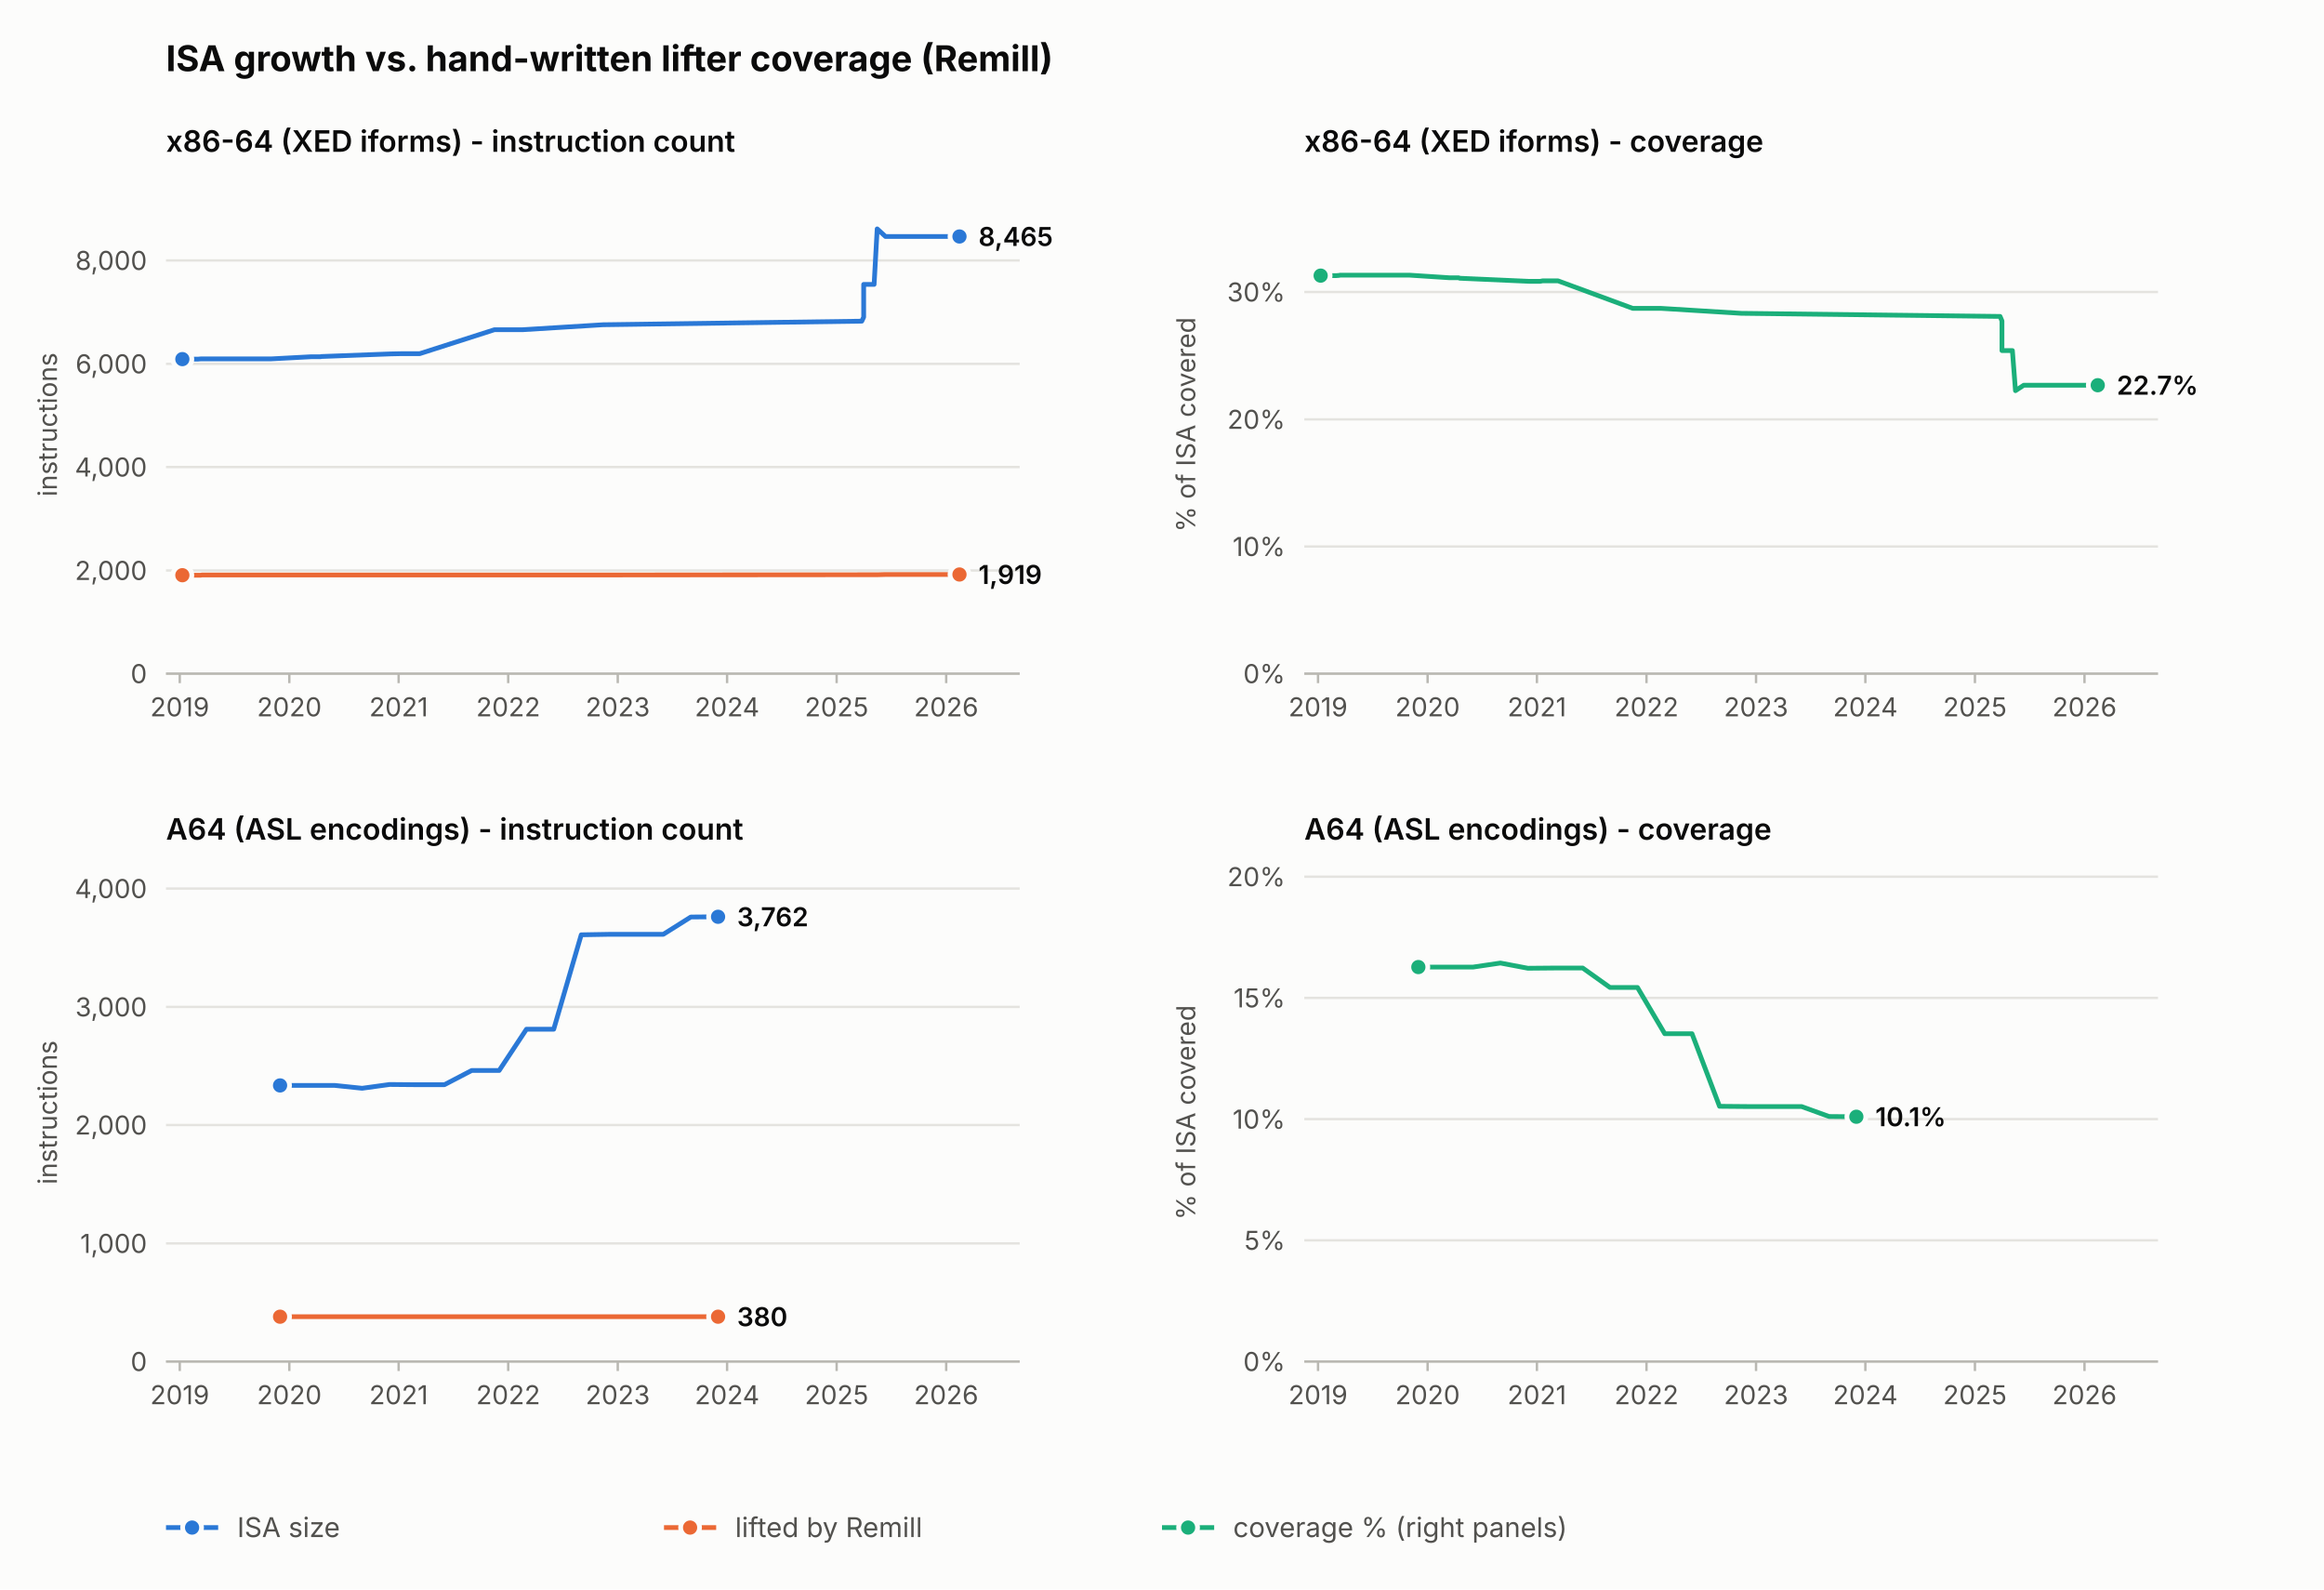
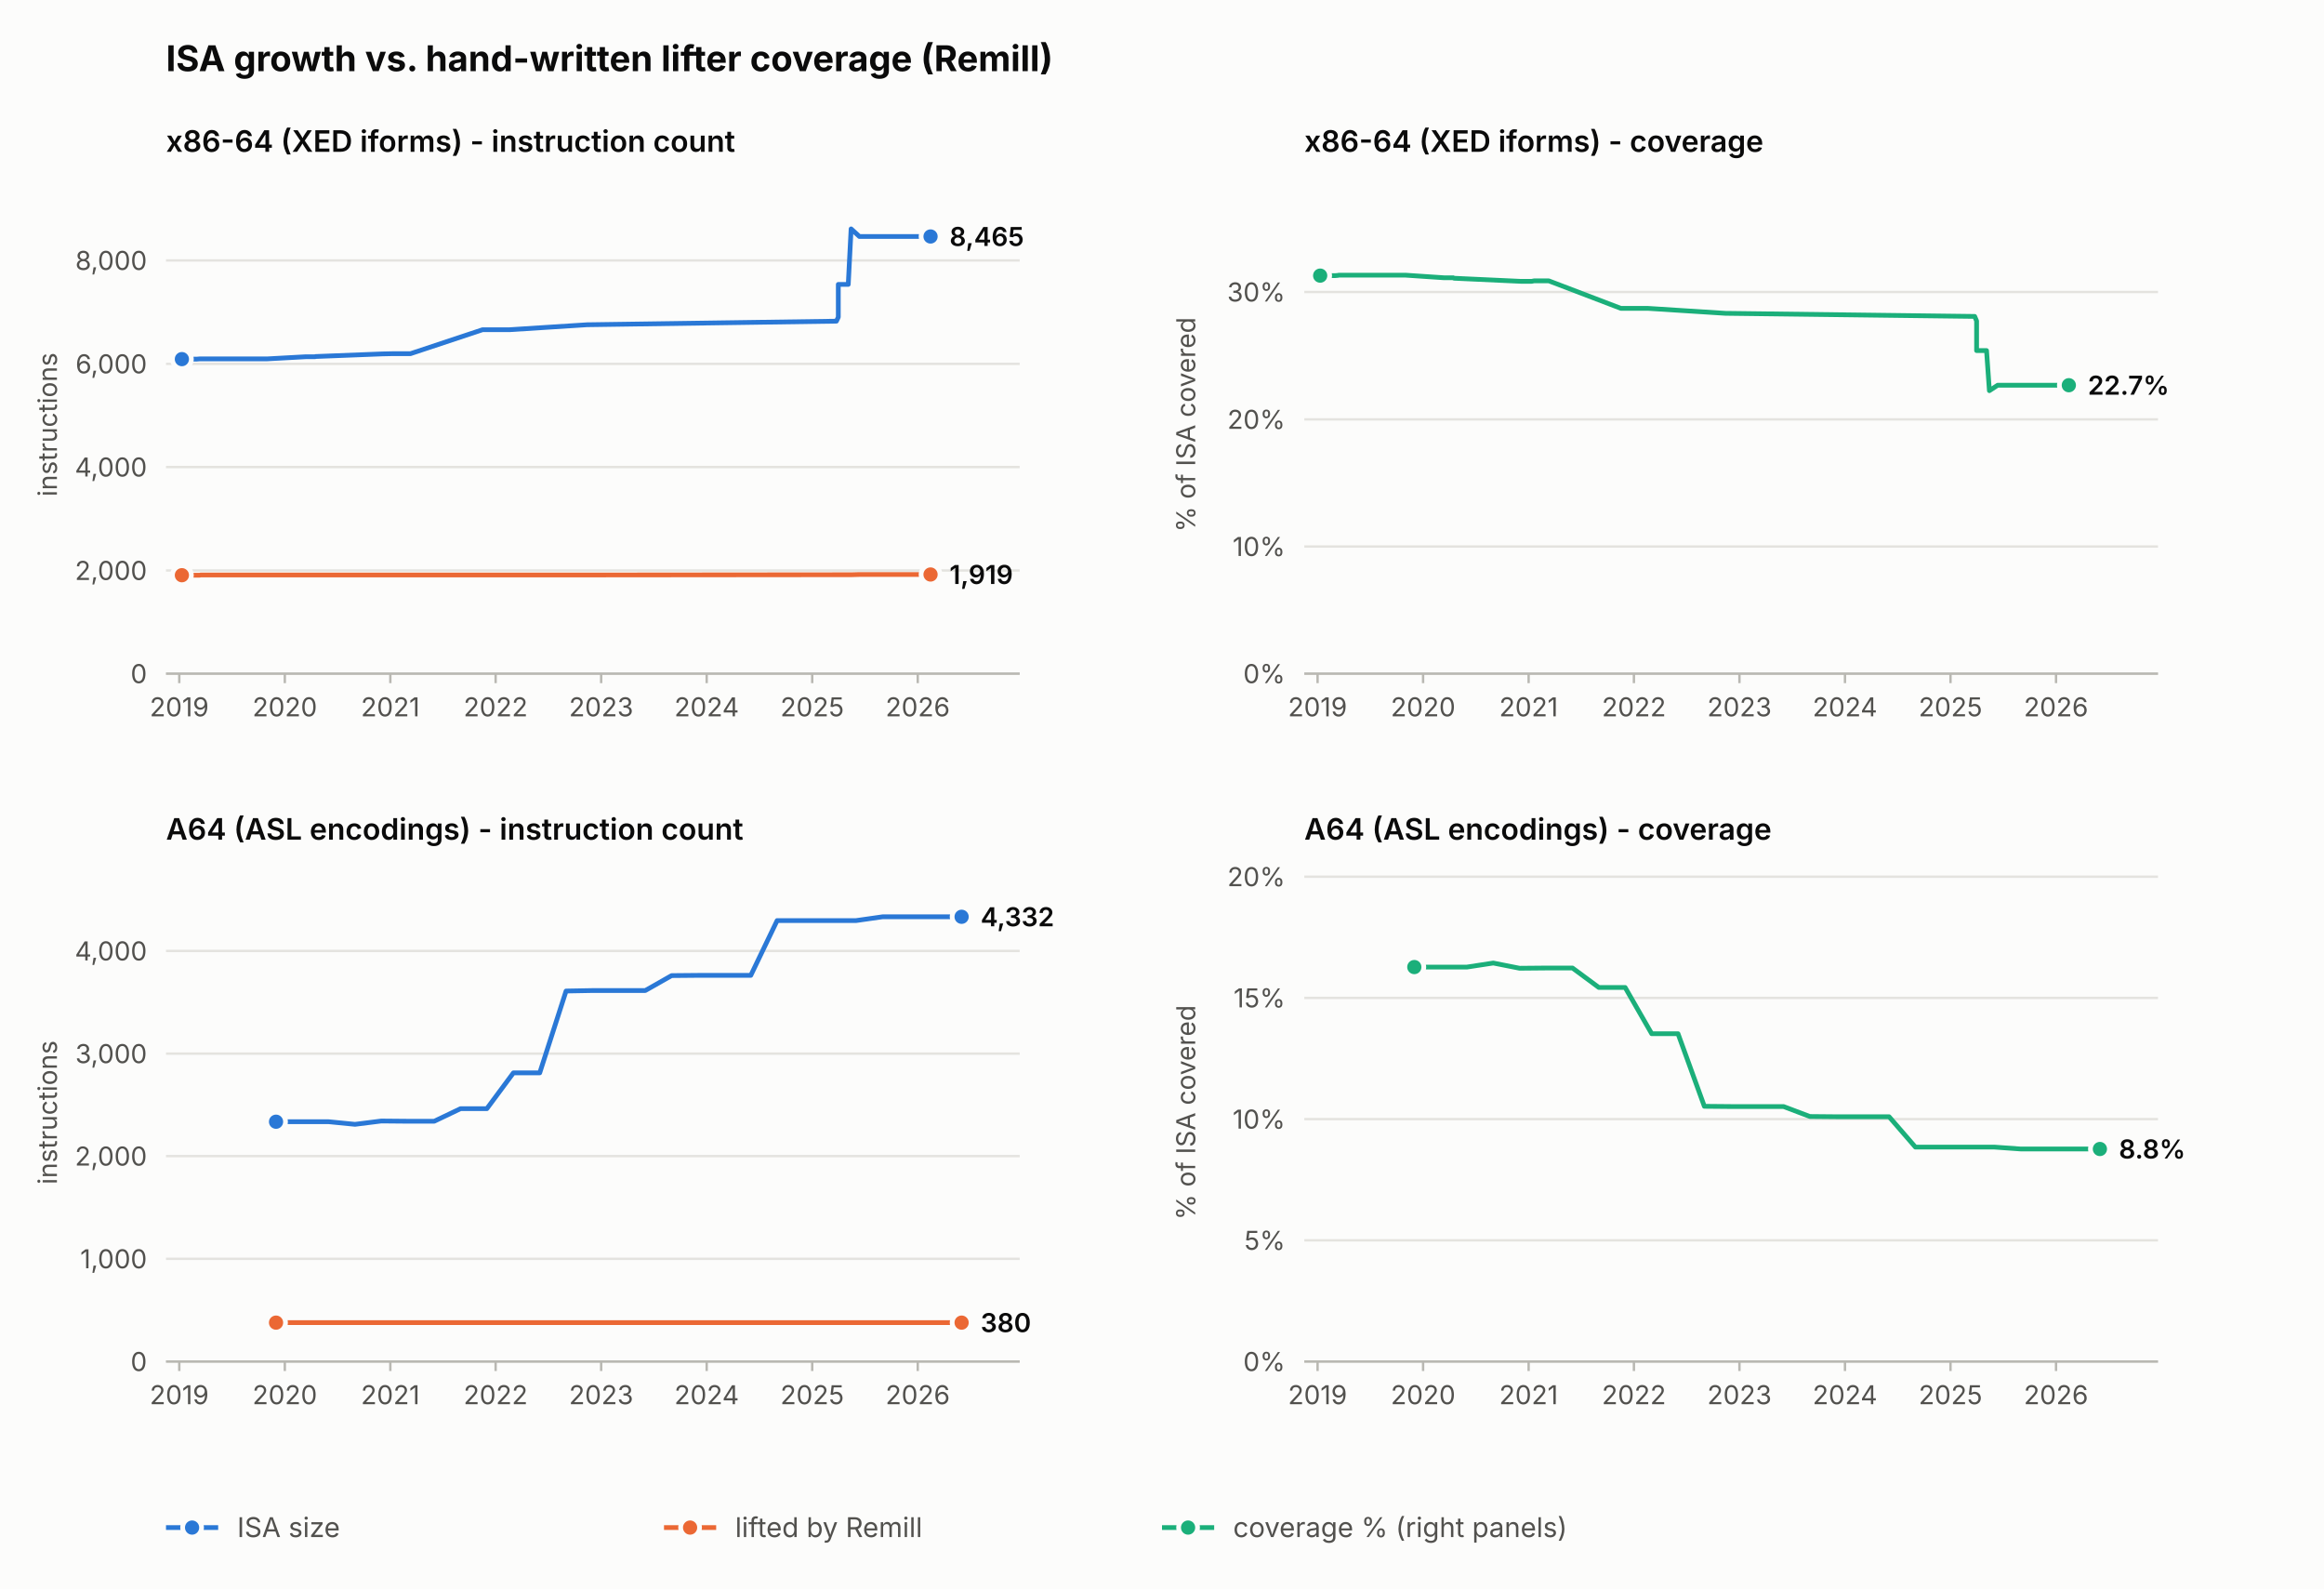
<svg xmlns="http://www.w3.org/2000/svg" width="980" height="670" viewBox="0 0 980 670" font-family="Inter, Helvetica, Arial, sans-serif">
  <rect width="980" height="670" fill="#fcfcfb" />
  <text x="70" y="30" font-size="15" font-weight="700" fill="#0b0b0b">ISA growth vs. hand-written lifter coverage (Remill)</text>
  <rect x="70" y="74" width="360" height="210" fill="#fcfcfb" />
  <line x1="70" y1="284.0" x2="430" y2="284.0" stroke="#e4e3df" stroke-width="1" />
  <text x="62" y="288.0" text-anchor="end" font-size="11" fill="#52514e">0</text>
  <line x1="70" y1="240.5" x2="430" y2="240.5" stroke="#e4e3df" stroke-width="1" />
  <text x="62" y="244.5" text-anchor="end" font-size="11" fill="#52514e">2,000</text>
  <line x1="70" y1="196.9" x2="430" y2="196.9" stroke="#e4e3df" stroke-width="1" />
  <text x="62" y="200.9" text-anchor="end" font-size="11" fill="#52514e">4,000</text>
  <line x1="70" y1="153.4" x2="430" y2="153.4" stroke="#e4e3df" stroke-width="1" />
  <text x="62" y="157.4" text-anchor="end" font-size="11" fill="#52514e">6,000</text>
  <line x1="70" y1="109.8" x2="430" y2="109.8" stroke="#e4e3df" stroke-width="1" />
  <text x="62" y="113.8" text-anchor="end" font-size="11" fill="#52514e">8,000</text>
-   <line x1="75.8" y1="284" x2="75.8" y2="288" stroke="#b9b8b2" stroke-width="1" />
-   <text x="75.8" y="302" text-anchor="middle" font-size="11" fill="#52514e">2019</text>
-   <line x1="122.0" y1="284" x2="122.0" y2="288" stroke="#b9b8b2" stroke-width="1" />
-   <text x="122.0" y="302" text-anchor="middle" font-size="11" fill="#52514e">2020</text>
-   <line x1="168.1" y1="284" x2="168.1" y2="288" stroke="#b9b8b2" stroke-width="1" />
-   <text x="168.1" y="302" text-anchor="middle" font-size="11" fill="#52514e">2021</text>
-   <line x1="214.3" y1="284" x2="214.3" y2="288" stroke="#b9b8b2" stroke-width="1" />
-   <text x="214.3" y="302" text-anchor="middle" font-size="11" fill="#52514e">2022</text>
-   <line x1="260.5" y1="284" x2="260.5" y2="288" stroke="#b9b8b2" stroke-width="1" />
-   <text x="260.5" y="302" text-anchor="middle" font-size="11" fill="#52514e">2023</text>
-   <line x1="306.6" y1="284" x2="306.6" y2="288" stroke="#b9b8b2" stroke-width="1" />
-   <text x="306.6" y="302" text-anchor="middle" font-size="11" fill="#52514e">2024</text>
-   <line x1="352.8" y1="284" x2="352.8" y2="288" stroke="#b9b8b2" stroke-width="1" />
-   <text x="352.8" y="302" text-anchor="middle" font-size="11" fill="#52514e">2025</text>
-   <line x1="399.0" y1="284" x2="399.0" y2="288" stroke="#b9b8b2" stroke-width="1" />
-   <text x="399.0" y="302" text-anchor="middle" font-size="11" fill="#52514e">2026</text>
+   <line x1="75.6" y1="284" x2="75.6" y2="288" stroke="#b9b8b2" stroke-width="1" />
+   <text x="75.6" y="302" text-anchor="middle" font-size="11" fill="#52514e">2019</text>
+   <line x1="120.1" y1="284" x2="120.1" y2="288" stroke="#b9b8b2" stroke-width="1" />
+   <text x="120.1" y="302" text-anchor="middle" font-size="11" fill="#52514e">2020</text>
+   <line x1="164.6" y1="284" x2="164.6" y2="288" stroke="#b9b8b2" stroke-width="1" />
+   <text x="164.6" y="302" text-anchor="middle" font-size="11" fill="#52514e">2021</text>
+   <line x1="209.0" y1="284" x2="209.0" y2="288" stroke="#b9b8b2" stroke-width="1" />
+   <text x="209.0" y="302" text-anchor="middle" font-size="11" fill="#52514e">2022</text>
+   <line x1="253.5" y1="284" x2="253.5" y2="288" stroke="#b9b8b2" stroke-width="1" />
+   <text x="253.5" y="302" text-anchor="middle" font-size="11" fill="#52514e">2023</text>
+   <line x1="298.0" y1="284" x2="298.0" y2="288" stroke="#b9b8b2" stroke-width="1" />
+   <text x="298.0" y="302" text-anchor="middle" font-size="11" fill="#52514e">2024</text>
+   <line x1="342.5" y1="284" x2="342.5" y2="288" stroke="#b9b8b2" stroke-width="1" />
+   <text x="342.5" y="302" text-anchor="middle" font-size="11" fill="#52514e">2025</text>
+   <line x1="387.0" y1="284" x2="387.0" y2="288" stroke="#b9b8b2" stroke-width="1" />
+   <text x="387.0" y="302" text-anchor="middle" font-size="11" fill="#52514e">2026</text>
  <line x1="70" y1="284" x2="430" y2="284" stroke="#b9b8b2" stroke-width="1" />
  <text x="70" y="64" font-size="12.5" font-weight="600" fill="#0b0b0b">x86-64 (XED iforms) - instruction count</text>
  <text x="24" y="179.0" font-size="11" fill="#52514e" text-anchor="middle" transform="rotate(-90 24 179.0)">instructions</text>
-   <path d="M76.9,151.4 L77.1,151.4 L79.3,151.4 L79.5,151.4 L80.0,151.4 L83.5,151.4 L84.7,151.3 L85.1,151.3 L114.0,151.3 L114.3,151.3 L131.2,150.4 L131.2,150.4 L131.2,150.4 L135.1,150.4 L135.5,150.3 L164.7,149.2 L169.4,149.1 L169.5,149.1 L170.5,149.1 L170.9,149.1 L177.0,149.1 L208.5,139.0 L208.5,139.0 L209.3,139.0 L212.0,139.0 L212.6,139.0 L220.4,139.0 L220.4,139.0 L254.4,136.9 L254.9,136.9 L363.4,135.4 L364.2,133.7 L364.2,133.7 L364.2,119.9 L367.4,119.9 L368.6,119.9 L369.9,96.5 L373.4,99.7 L401.0,99.7 L404.6,99.7 L404.6,99.7" fill="none" stroke="#2a78d6" stroke-width="2" stroke-linejoin="round" stroke-linecap="round" />
-   <circle cx="76.9" cy="151.4" r="4" fill="#2a78d6" stroke="#fcfcfb" stroke-width="2" />
-   <circle cx="404.6" cy="99.7" r="4" fill="#2a78d6" stroke="#fcfcfb" stroke-width="2" />
-   <text x="412.6" y="103.7" font-size="11" font-weight="600" fill="#0b0b0b">8,465</text>
-   <path d="M76.9,242.5 L77.1,242.5 L79.3,242.5 L79.5,242.5 L80.0,242.5 L83.5,242.5 L84.7,242.5 L85.1,242.4 L114.0,242.4 L114.3,242.4 L131.2,242.4 L131.2,242.4 L131.2,242.4 L135.1,242.4 L135.5,242.4 L164.7,242.4 L169.4,242.4 L169.5,242.4 L170.5,242.4 L170.9,242.4 L177.0,242.4 L208.5,242.4 L208.5,242.4 L209.3,242.4 L212.0,242.4 L212.6,242.4 L220.4,242.4 L220.4,242.4 L254.4,242.4 L254.9,242.4 L363.4,242.3 L364.2,242.3 L364.2,242.3 L364.2,242.3 L367.4,242.3 L368.6,242.3 L369.9,242.3 L373.4,242.2 L401.0,242.2 L404.6,242.2 L404.6,242.2" fill="none" stroke="#eb6834" stroke-width="2" stroke-linejoin="round" stroke-linecap="round" />
-   <circle cx="76.9" cy="242.5" r="4" fill="#eb6834" stroke="#fcfcfb" stroke-width="2" />
-   <circle cx="404.6" cy="242.2" r="4" fill="#eb6834" stroke="#fcfcfb" stroke-width="2" />
-   <text x="412.6" y="246.2" font-size="11" font-weight="600" fill="#0b0b0b">1,919</text>
+   <path d="M76.7,151.4 L76.8,151.4 L79.0,151.4 L79.1,151.4 L79.6,151.4 L83.0,151.4 L84.2,151.3 L84.6,151.3 L112.4,151.3 L112.6,151.3 L128.9,150.4 L128.9,150.4 L128.9,150.4 L132.8,150.4 L133.1,150.3 L161.2,149.2 L165.8,149.1 L165.9,149.1 L166.9,149.1 L167.2,149.1 L173.1,149.1 L203.5,139.0 L203.5,139.0 L204.2,139.0 L206.8,139.0 L207.4,139.0 L214.9,139.0 L214.9,139.0 L247.7,136.9 L248.2,136.9 L352.7,135.4 L353.5,133.7 L353.5,133.7 L353.5,119.9 L356.6,119.9 L357.7,119.9 L358.9,96.5 L362.4,99.7 L388.9,99.7 L392.4,99.7 L392.4,99.7" fill="none" stroke="#2a78d6" stroke-width="2" stroke-linejoin="round" stroke-linecap="round" />
+   <circle cx="76.7" cy="151.4" r="4" fill="#2a78d6" stroke="#fcfcfb" stroke-width="2" />
+   <circle cx="392.4" cy="99.7" r="4" fill="#2a78d6" stroke="#fcfcfb" stroke-width="2" />
+   <text x="400.4" y="103.7" font-size="11" font-weight="600" fill="#0b0b0b">8,465</text>
+   <path d="M76.7,242.5 L76.8,242.5 L79.0,242.5 L79.1,242.5 L79.6,242.5 L83.0,242.5 L84.2,242.5 L84.6,242.4 L112.4,242.4 L112.6,242.4 L128.9,242.4 L128.9,242.4 L128.9,242.4 L132.8,242.4 L133.1,242.4 L161.2,242.4 L165.8,242.4 L165.9,242.4 L166.9,242.4 L167.2,242.4 L173.1,242.4 L203.5,242.4 L203.5,242.4 L204.2,242.4 L206.8,242.4 L207.4,242.4 L214.9,242.4 L214.9,242.4 L247.7,242.4 L248.2,242.4 L352.7,242.3 L353.5,242.3 L353.5,242.3 L353.5,242.3 L356.6,242.3 L357.7,242.3 L358.9,242.3 L362.4,242.2 L388.9,242.2 L392.4,242.2 L392.4,242.2" fill="none" stroke="#eb6834" stroke-width="2" stroke-linejoin="round" stroke-linecap="round" />
+   <circle cx="76.7" cy="242.5" r="4" fill="#eb6834" stroke="#fcfcfb" stroke-width="2" />
+   <circle cx="392.4" cy="242.2" r="4" fill="#eb6834" stroke="#fcfcfb" stroke-width="2" />
+   <text x="400.4" y="246.2" font-size="11" font-weight="600" fill="#0b0b0b">1,919</text>
  <rect x="550" y="74" width="360" height="210" fill="#fcfcfb" />
  <line x1="550" y1="284.0" x2="910" y2="284.0" stroke="#e4e3df" stroke-width="1" />
  <text x="542" y="288.0" text-anchor="end" font-size="11" fill="#52514e">0%</text>
  <line x1="550" y1="230.4" x2="910" y2="230.4" stroke="#e4e3df" stroke-width="1" />
  <text x="542" y="234.4" text-anchor="end" font-size="11" fill="#52514e">10%</text>
  <line x1="550" y1="176.8" x2="910" y2="176.8" stroke="#e4e3df" stroke-width="1" />
  <text x="542" y="180.8" text-anchor="end" font-size="11" fill="#52514e">20%</text>
  <line x1="550" y1="123.1" x2="910" y2="123.1" stroke="#e4e3df" stroke-width="1" />
  <text x="542" y="127.1" text-anchor="end" font-size="11" fill="#52514e">30%</text>
-   <line x1="555.8" y1="284" x2="555.8" y2="288" stroke="#b9b8b2" stroke-width="1" />
-   <text x="555.8" y="302" text-anchor="middle" font-size="11" fill="#52514e">2019</text>
-   <line x1="602.0" y1="284" x2="602.0" y2="288" stroke="#b9b8b2" stroke-width="1" />
-   <text x="602.0" y="302" text-anchor="middle" font-size="11" fill="#52514e">2020</text>
-   <line x1="648.1" y1="284" x2="648.1" y2="288" stroke="#b9b8b2" stroke-width="1" />
-   <text x="648.1" y="302" text-anchor="middle" font-size="11" fill="#52514e">2021</text>
-   <line x1="694.3" y1="284" x2="694.3" y2="288" stroke="#b9b8b2" stroke-width="1" />
-   <text x="694.3" y="302" text-anchor="middle" font-size="11" fill="#52514e">2022</text>
-   <line x1="740.5" y1="284" x2="740.5" y2="288" stroke="#b9b8b2" stroke-width="1" />
-   <text x="740.5" y="302" text-anchor="middle" font-size="11" fill="#52514e">2023</text>
-   <line x1="786.6" y1="284" x2="786.6" y2="288" stroke="#b9b8b2" stroke-width="1" />
-   <text x="786.6" y="302" text-anchor="middle" font-size="11" fill="#52514e">2024</text>
-   <line x1="832.8" y1="284" x2="832.8" y2="288" stroke="#b9b8b2" stroke-width="1" />
-   <text x="832.8" y="302" text-anchor="middle" font-size="11" fill="#52514e">2025</text>
-   <line x1="879.0" y1="284" x2="879.0" y2="288" stroke="#b9b8b2" stroke-width="1" />
-   <text x="879.0" y="302" text-anchor="middle" font-size="11" fill="#52514e">2026</text>
+   <line x1="555.6" y1="284" x2="555.6" y2="288" stroke="#b9b8b2" stroke-width="1" />
+   <text x="555.6" y="302" text-anchor="middle" font-size="11" fill="#52514e">2019</text>
+   <line x1="600.1" y1="284" x2="600.1" y2="288" stroke="#b9b8b2" stroke-width="1" />
+   <text x="600.1" y="302" text-anchor="middle" font-size="11" fill="#52514e">2020</text>
+   <line x1="644.6" y1="284" x2="644.6" y2="288" stroke="#b9b8b2" stroke-width="1" />
+   <text x="644.6" y="302" text-anchor="middle" font-size="11" fill="#52514e">2021</text>
+   <line x1="689.0" y1="284" x2="689.0" y2="288" stroke="#b9b8b2" stroke-width="1" />
+   <text x="689.0" y="302" text-anchor="middle" font-size="11" fill="#52514e">2022</text>
+   <line x1="733.5" y1="284" x2="733.5" y2="288" stroke="#b9b8b2" stroke-width="1" />
+   <text x="733.5" y="302" text-anchor="middle" font-size="11" fill="#52514e">2023</text>
+   <line x1="778.0" y1="284" x2="778.0" y2="288" stroke="#b9b8b2" stroke-width="1" />
+   <text x="778.0" y="302" text-anchor="middle" font-size="11" fill="#52514e">2024</text>
+   <line x1="822.5" y1="284" x2="822.5" y2="288" stroke="#b9b8b2" stroke-width="1" />
+   <text x="822.5" y="302" text-anchor="middle" font-size="11" fill="#52514e">2025</text>
+   <line x1="867.0" y1="284" x2="867.0" y2="288" stroke="#b9b8b2" stroke-width="1" />
+   <text x="867.0" y="302" text-anchor="middle" font-size="11" fill="#52514e">2026</text>
  <line x1="550" y1="284" x2="910" y2="284" stroke="#b9b8b2" stroke-width="1" />
  <text x="550" y="64" font-size="12.5" font-weight="600" fill="#0b0b0b">x86-64 (XED iforms) - coverage</text>
  <text x="504" y="179.0" font-size="11" fill="#52514e" text-anchor="middle" transform="rotate(-90 504 179.0)">% of ISA covered</text>
-   <path d="M556.9,116.2 L557.1,116.2 L559.3,116.2 L559.5,116.2 L560.0,116.2 L563.5,116.2 L564.7,116.1 L565.1,116.0 L594.0,116.0 L594.3,116.0 L611.2,117.1 L611.2,117.1 L611.2,117.1 L615.1,117.1 L615.5,117.3 L644.7,118.6 L649.4,118.6 L649.5,118.6 L650.5,118.4 L650.9,118.4 L657.0,118.4 L688.5,130.0 L688.5,130.0 L689.3,130.0 L692.0,130.0 L692.6,130.0 L700.4,130.0 L700.4,130.0 L734.4,132.1 L734.9,132.1 L843.4,133.4 L844.2,135.3 L844.2,135.3 L844.2,147.8 L847.4,147.8 L848.6,147.8 L849.9,164.7 L853.4,162.4 L881.0,162.4 L884.6,162.4 L884.6,162.4" fill="none" stroke="#1baf7a" stroke-width="2" stroke-linejoin="round" stroke-linecap="round" />
-   <circle cx="556.9" cy="116.2" r="4" fill="#1baf7a" stroke="#fcfcfb" stroke-width="2" />
-   <circle cx="884.6" cy="162.4" r="4" fill="#1baf7a" stroke="#fcfcfb" stroke-width="2" />
-   <text x="892.6" y="166.4" font-size="11" font-weight="600" fill="#0b0b0b">22.7%</text>
+   <path d="M556.7,116.2 L556.8,116.2 L559.0,116.2 L559.1,116.2 L559.6,116.2 L563.0,116.2 L564.2,116.1 L564.6,116.0 L592.4,116.0 L592.6,116.0 L608.9,117.1 L608.9,117.1 L608.9,117.1 L612.8,117.1 L613.1,117.3 L641.2,118.6 L645.8,118.6 L645.9,118.6 L646.9,118.4 L647.2,118.4 L653.1,118.4 L683.5,130.0 L683.5,130.0 L684.2,130.0 L686.8,130.0 L687.4,130.0 L694.9,130.0 L694.9,130.0 L727.7,132.1 L728.2,132.1 L832.7,133.4 L833.5,135.3 L833.5,135.3 L833.5,147.8 L836.6,147.8 L837.7,147.8 L838.9,164.7 L842.4,162.4 L868.9,162.4 L872.4,162.4 L872.4,162.4" fill="none" stroke="#1baf7a" stroke-width="2" stroke-linejoin="round" stroke-linecap="round" />
+   <circle cx="556.7" cy="116.2" r="4" fill="#1baf7a" stroke="#fcfcfb" stroke-width="2" />
+   <circle cx="872.4" cy="162.4" r="4" fill="#1baf7a" stroke="#fcfcfb" stroke-width="2" />
+   <text x="880.4" y="166.4" font-size="11" font-weight="600" fill="#0b0b0b">22.7%</text>
  <rect x="70" y="364" width="360" height="210" fill="#fcfcfb" />
  <line x1="70" y1="574.0" x2="430" y2="574.0" stroke="#e4e3df" stroke-width="1" />
  <text x="62" y="578.0" text-anchor="end" font-size="11" fill="#52514e">0</text>
-   <line x1="70" y1="524.2" x2="430" y2="524.2" stroke="#e4e3df" stroke-width="1" />
-   <text x="62" y="528.2" text-anchor="end" font-size="11" fill="#52514e">1,000</text>
-   <line x1="70" y1="474.3" x2="430" y2="474.3" stroke="#e4e3df" stroke-width="1" />
-   <text x="62" y="478.3" text-anchor="end" font-size="11" fill="#52514e">2,000</text>
-   <line x1="70" y1="424.5" x2="430" y2="424.5" stroke="#e4e3df" stroke-width="1" />
-   <text x="62" y="428.5" text-anchor="end" font-size="11" fill="#52514e">3,000</text>
-   <line x1="70" y1="374.6" x2="430" y2="374.6" stroke="#e4e3df" stroke-width="1" />
-   <text x="62" y="378.6" text-anchor="end" font-size="11" fill="#52514e">4,000</text>
-   <line x1="75.8" y1="574" x2="75.8" y2="578" stroke="#b9b8b2" stroke-width="1" />
-   <text x="75.8" y="592" text-anchor="middle" font-size="11" fill="#52514e">2019</text>
-   <line x1="122.0" y1="574" x2="122.0" y2="578" stroke="#b9b8b2" stroke-width="1" />
-   <text x="122.0" y="592" text-anchor="middle" font-size="11" fill="#52514e">2020</text>
-   <line x1="168.1" y1="574" x2="168.1" y2="578" stroke="#b9b8b2" stroke-width="1" />
-   <text x="168.1" y="592" text-anchor="middle" font-size="11" fill="#52514e">2021</text>
-   <line x1="214.3" y1="574" x2="214.3" y2="578" stroke="#b9b8b2" stroke-width="1" />
-   <text x="214.3" y="592" text-anchor="middle" font-size="11" fill="#52514e">2022</text>
-   <line x1="260.5" y1="574" x2="260.5" y2="578" stroke="#b9b8b2" stroke-width="1" />
-   <text x="260.5" y="592" text-anchor="middle" font-size="11" fill="#52514e">2023</text>
-   <line x1="306.6" y1="574" x2="306.6" y2="578" stroke="#b9b8b2" stroke-width="1" />
-   <text x="306.6" y="592" text-anchor="middle" font-size="11" fill="#52514e">2024</text>
-   <line x1="352.8" y1="574" x2="352.8" y2="578" stroke="#b9b8b2" stroke-width="1" />
-   <text x="352.8" y="592" text-anchor="middle" font-size="11" fill="#52514e">2025</text>
-   <line x1="399.0" y1="574" x2="399.0" y2="578" stroke="#b9b8b2" stroke-width="1" />
-   <text x="399.0" y="592" text-anchor="middle" font-size="11" fill="#52514e">2026</text>
+   <line x1="70" y1="530.7" x2="430" y2="530.7" stroke="#e4e3df" stroke-width="1" />
+   <text x="62" y="534.7" text-anchor="end" font-size="11" fill="#52514e">1,000</text>
+   <line x1="70" y1="487.4" x2="430" y2="487.4" stroke="#e4e3df" stroke-width="1" />
+   <text x="62" y="491.4" text-anchor="end" font-size="11" fill="#52514e">2,000</text>
+   <line x1="70" y1="444.2" x2="430" y2="444.2" stroke="#e4e3df" stroke-width="1" />
+   <text x="62" y="448.2" text-anchor="end" font-size="11" fill="#52514e">3,000</text>
+   <line x1="70" y1="400.9" x2="430" y2="400.9" stroke="#e4e3df" stroke-width="1" />
+   <text x="62" y="404.9" text-anchor="end" font-size="11" fill="#52514e">4,000</text>
+   <line x1="75.6" y1="574" x2="75.6" y2="578" stroke="#b9b8b2" stroke-width="1" />
+   <text x="75.6" y="592" text-anchor="middle" font-size="11" fill="#52514e">2019</text>
+   <line x1="120.1" y1="574" x2="120.1" y2="578" stroke="#b9b8b2" stroke-width="1" />
+   <text x="120.1" y="592" text-anchor="middle" font-size="11" fill="#52514e">2020</text>
+   <line x1="164.6" y1="574" x2="164.6" y2="578" stroke="#b9b8b2" stroke-width="1" />
+   <text x="164.6" y="592" text-anchor="middle" font-size="11" fill="#52514e">2021</text>
+   <line x1="209.0" y1="574" x2="209.0" y2="578" stroke="#b9b8b2" stroke-width="1" />
+   <text x="209.0" y="592" text-anchor="middle" font-size="11" fill="#52514e">2022</text>
+   <line x1="253.5" y1="574" x2="253.5" y2="578" stroke="#b9b8b2" stroke-width="1" />
+   <text x="253.5" y="592" text-anchor="middle" font-size="11" fill="#52514e">2023</text>
+   <line x1="298.0" y1="574" x2="298.0" y2="578" stroke="#b9b8b2" stroke-width="1" />
+   <text x="298.0" y="592" text-anchor="middle" font-size="11" fill="#52514e">2024</text>
+   <line x1="342.5" y1="574" x2="342.5" y2="578" stroke="#b9b8b2" stroke-width="1" />
+   <text x="342.5" y="592" text-anchor="middle" font-size="11" fill="#52514e">2025</text>
+   <line x1="387.0" y1="574" x2="387.0" y2="578" stroke="#b9b8b2" stroke-width="1" />
+   <text x="387.0" y="592" text-anchor="middle" font-size="11" fill="#52514e">2026</text>
  <line x1="70" y1="574" x2="430" y2="574" stroke="#b9b8b2" stroke-width="1" />
  <text x="70" y="354" font-size="12.5" font-weight="600" fill="#0b0b0b">A64 (ASL encodings) - instruction count</text>
  <text x="24" y="469.0" font-size="11" fill="#52514e" text-anchor="middle" transform="rotate(-90 24 469.0)">instructions</text>
-   <path d="M118.1,457.6 L129.7,457.6 L141.2,457.6 L152.7,458.8 L164.3,457.2 L175.8,457.3 L187.4,457.3 L198.9,451.3 L210.5,451.3 L222.0,433.9 L233.5,433.9 L245.1,394.1 L256.6,393.9 L268.2,393.9 L279.7,393.9 L291.3,386.6 L302.8,386.5" fill="none" stroke="#2a78d6" stroke-width="2" stroke-linejoin="round" stroke-linecap="round" />
-   <circle cx="118.1" cy="457.6" r="4" fill="#2a78d6" stroke="#fcfcfb" stroke-width="2" />
-   <circle cx="302.8" cy="386.5" r="4" fill="#2a78d6" stroke="#fcfcfb" stroke-width="2" />
-   <text x="310.8" y="390.5" font-size="11" font-weight="600" fill="#0b0b0b">3,762</text>
-   <path d="M118.1,555.1 L129.7,555.1 L141.2,555.1 L152.7,555.1 L164.3,555.1 L175.8,555.1 L187.4,555.1 L198.9,555.1 L210.5,555.1 L222.0,555.1 L233.5,555.1 L245.1,555.1 L256.6,555.1 L268.2,555.1 L279.7,555.1 L291.3,555.1 L302.8,555.1" fill="none" stroke="#eb6834" stroke-width="2" stroke-linejoin="round" stroke-linecap="round" />
-   <circle cx="118.1" cy="555.1" r="4" fill="#eb6834" stroke="#fcfcfb" stroke-width="2" />
-   <circle cx="302.8" cy="555.1" r="4" fill="#eb6834" stroke="#fcfcfb" stroke-width="2" />
-   <text x="310.8" y="559.1" font-size="11" font-weight="600" fill="#0b0b0b">380</text>
+   <path d="M116.4,472.9 L127.5,472.9 L138.6,472.9 L149.7,474.0 L160.8,472.6 L172.0,472.7 L183.1,472.7 L194.2,467.4 L205.3,467.4 L216.5,452.3 L227.6,452.3 L238.7,417.8 L249.8,417.6 L260.9,417.6 L272.1,417.6 L283.2,411.3 L294.3,411.2 L316.6,411.2 L327.7,388.1 L338.8,388.1 L361.0,388.1 L372.2,386.5 L383.3,386.5 L394.4,386.5 L405.5,386.5" fill="none" stroke="#2a78d6" stroke-width="2" stroke-linejoin="round" stroke-linecap="round" />
+   <circle cx="116.4" cy="472.9" r="4" fill="#2a78d6" stroke="#fcfcfb" stroke-width="2" />
+   <circle cx="405.5" cy="386.5" r="4" fill="#2a78d6" stroke="#fcfcfb" stroke-width="2" />
+   <text x="413.5" y="390.5" font-size="11" font-weight="600" fill="#0b0b0b">4,332</text>
+   <path d="M116.4,557.6 L127.5,557.6 L138.6,557.6 L149.7,557.6 L160.8,557.6 L172.0,557.6 L183.1,557.6 L194.2,557.6 L205.3,557.6 L216.5,557.6 L227.6,557.6 L238.7,557.6 L249.8,557.6 L260.9,557.6 L272.1,557.6 L283.2,557.6 L294.3,557.6 L316.6,557.6 L327.7,557.6 L338.8,557.6 L361.0,557.6 L372.2,557.6 L383.3,557.6 L394.4,557.6 L405.5,557.6" fill="none" stroke="#eb6834" stroke-width="2" stroke-linejoin="round" stroke-linecap="round" />
+   <circle cx="116.4" cy="557.6" r="4" fill="#eb6834" stroke="#fcfcfb" stroke-width="2" />
+   <circle cx="405.5" cy="557.6" r="4" fill="#eb6834" stroke="#fcfcfb" stroke-width="2" />
+   <text x="413.5" y="561.6" font-size="11" font-weight="600" fill="#0b0b0b">380</text>
  <rect x="550" y="364" width="360" height="210" fill="#fcfcfb" />
  <line x1="550" y1="574.0" x2="910" y2="574.0" stroke="#e4e3df" stroke-width="1" />
  <text x="542" y="578.0" text-anchor="end" font-size="11" fill="#52514e">0%</text>
  <line x1="550" y1="522.9" x2="910" y2="522.9" stroke="#e4e3df" stroke-width="1" />
  <text x="542" y="526.9" text-anchor="end" font-size="11" fill="#52514e">5%</text>
  <line x1="550" y1="471.8" x2="910" y2="471.8" stroke="#e4e3df" stroke-width="1" />
  <text x="542" y="475.8" text-anchor="end" font-size="11" fill="#52514e">10%</text>
  <line x1="550" y1="420.7" x2="910" y2="420.7" stroke="#e4e3df" stroke-width="1" />
  <text x="542" y="424.7" text-anchor="end" font-size="11" fill="#52514e">15%</text>
  <line x1="550" y1="369.6" x2="910" y2="369.6" stroke="#e4e3df" stroke-width="1" />
  <text x="542" y="373.6" text-anchor="end" font-size="11" fill="#52514e">20%</text>
-   <line x1="555.8" y1="574" x2="555.8" y2="578" stroke="#b9b8b2" stroke-width="1" />
-   <text x="555.8" y="592" text-anchor="middle" font-size="11" fill="#52514e">2019</text>
-   <line x1="602.0" y1="574" x2="602.0" y2="578" stroke="#b9b8b2" stroke-width="1" />
-   <text x="602.0" y="592" text-anchor="middle" font-size="11" fill="#52514e">2020</text>
-   <line x1="648.1" y1="574" x2="648.1" y2="578" stroke="#b9b8b2" stroke-width="1" />
-   <text x="648.1" y="592" text-anchor="middle" font-size="11" fill="#52514e">2021</text>
-   <line x1="694.3" y1="574" x2="694.3" y2="578" stroke="#b9b8b2" stroke-width="1" />
-   <text x="694.3" y="592" text-anchor="middle" font-size="11" fill="#52514e">2022</text>
-   <line x1="740.5" y1="574" x2="740.5" y2="578" stroke="#b9b8b2" stroke-width="1" />
-   <text x="740.5" y="592" text-anchor="middle" font-size="11" fill="#52514e">2023</text>
-   <line x1="786.6" y1="574" x2="786.6" y2="578" stroke="#b9b8b2" stroke-width="1" />
-   <text x="786.6" y="592" text-anchor="middle" font-size="11" fill="#52514e">2024</text>
-   <line x1="832.8" y1="574" x2="832.8" y2="578" stroke="#b9b8b2" stroke-width="1" />
-   <text x="832.8" y="592" text-anchor="middle" font-size="11" fill="#52514e">2025</text>
-   <line x1="879.0" y1="574" x2="879.0" y2="578" stroke="#b9b8b2" stroke-width="1" />
-   <text x="879.0" y="592" text-anchor="middle" font-size="11" fill="#52514e">2026</text>
+   <line x1="555.6" y1="574" x2="555.6" y2="578" stroke="#b9b8b2" stroke-width="1" />
+   <text x="555.6" y="592" text-anchor="middle" font-size="11" fill="#52514e">2019</text>
+   <line x1="600.1" y1="574" x2="600.1" y2="578" stroke="#b9b8b2" stroke-width="1" />
+   <text x="600.1" y="592" text-anchor="middle" font-size="11" fill="#52514e">2020</text>
+   <line x1="644.6" y1="574" x2="644.6" y2="578" stroke="#b9b8b2" stroke-width="1" />
+   <text x="644.6" y="592" text-anchor="middle" font-size="11" fill="#52514e">2021</text>
+   <line x1="689.0" y1="574" x2="689.0" y2="578" stroke="#b9b8b2" stroke-width="1" />
+   <text x="689.0" y="592" text-anchor="middle" font-size="11" fill="#52514e">2022</text>
+   <line x1="733.5" y1="574" x2="733.5" y2="578" stroke="#b9b8b2" stroke-width="1" />
+   <text x="733.5" y="592" text-anchor="middle" font-size="11" fill="#52514e">2023</text>
+   <line x1="778.0" y1="574" x2="778.0" y2="578" stroke="#b9b8b2" stroke-width="1" />
+   <text x="778.0" y="592" text-anchor="middle" font-size="11" fill="#52514e">2024</text>
+   <line x1="822.5" y1="574" x2="822.5" y2="578" stroke="#b9b8b2" stroke-width="1" />
+   <text x="822.5" y="592" text-anchor="middle" font-size="11" fill="#52514e">2025</text>
+   <line x1="867.0" y1="574" x2="867.0" y2="578" stroke="#b9b8b2" stroke-width="1" />
+   <text x="867.0" y="592" text-anchor="middle" font-size="11" fill="#52514e">2026</text>
  <line x1="550" y1="574" x2="910" y2="574" stroke="#b9b8b2" stroke-width="1" />
  <text x="550" y="354" font-size="12.5" font-weight="600" fill="#0b0b0b">A64 (ASL encodings) - coverage</text>
  <text x="504" y="469.0" font-size="11" fill="#52514e" text-anchor="middle" transform="rotate(-90 504 469.0)">% of ISA covered</text>
-   <path d="M598.1,407.7 L609.7,407.7 L621.2,407.7 L632.7,406.0 L644.3,408.2 L655.8,408.1 L667.4,408.1 L678.9,416.3 L690.5,416.3 L702.0,435.8 L713.5,435.8 L725.1,466.4 L736.6,466.5 L748.2,466.5 L759.7,466.5 L771.3,470.7 L782.8,470.8" fill="none" stroke="#1baf7a" stroke-width="2" stroke-linejoin="round" stroke-linecap="round" />
-   <circle cx="598.1" cy="407.7" r="4" fill="#1baf7a" stroke="#fcfcfb" stroke-width="2" />
-   <circle cx="782.8" cy="470.8" r="4" fill="#1baf7a" stroke="#fcfcfb" stroke-width="2" />
-   <text x="790.8" y="474.8" font-size="11" font-weight="600" fill="#0b0b0b">10.1%</text>
+   <path d="M596.4,407.7 L607.5,407.7 L618.6,407.7 L629.7,406.0 L640.8,408.2 L652.0,408.1 L663.1,408.1 L674.2,416.3 L685.3,416.3 L696.5,435.8 L707.6,435.8 L718.7,466.4 L729.8,466.5 L740.9,466.5 L752.1,466.5 L763.2,470.7 L774.3,470.8 L796.6,470.8 L807.7,483.6 L818.8,483.6 L841.0,483.6 L852.2,484.4 L863.3,484.4 L874.4,484.4 L885.5,484.4" fill="none" stroke="#1baf7a" stroke-width="2" stroke-linejoin="round" stroke-linecap="round" />
+   <circle cx="596.4" cy="407.7" r="4" fill="#1baf7a" stroke="#fcfcfb" stroke-width="2" />
+   <circle cx="885.5" cy="484.4" r="4" fill="#1baf7a" stroke="#fcfcfb" stroke-width="2" />
+   <text x="893.5" y="488.4" font-size="11" font-weight="600" fill="#0b0b0b">8.8%</text>
  <g font-size="11.5" fill="#52514e">
    <line x1="70" y1="644" x2="92" y2="644" stroke="#2a78d6" stroke-width="2" />
    <circle cx="81" cy="644" r="4" fill="#2a78d6" stroke="#fcfcfb" stroke-width="2" />
    <text x="100" y="648" fill="#52514e">ISA size</text>
    <line x1="280" y1="644" x2="302" y2="644" stroke="#eb6834" stroke-width="2" />
    <circle cx="291" cy="644" r="4" fill="#eb6834" stroke="#fcfcfb" stroke-width="2" />
    <text x="310" y="648" fill="#52514e">lifted by Remill</text>
    <line x1="490" y1="644" x2="512" y2="644" stroke="#1baf7a" stroke-width="2" />
    <circle cx="501" cy="644" r="4" fill="#1baf7a" stroke="#fcfcfb" stroke-width="2" />
    <text x="520" y="648" fill="#52514e">coverage % (right panels)</text>
  </g>
</svg>
